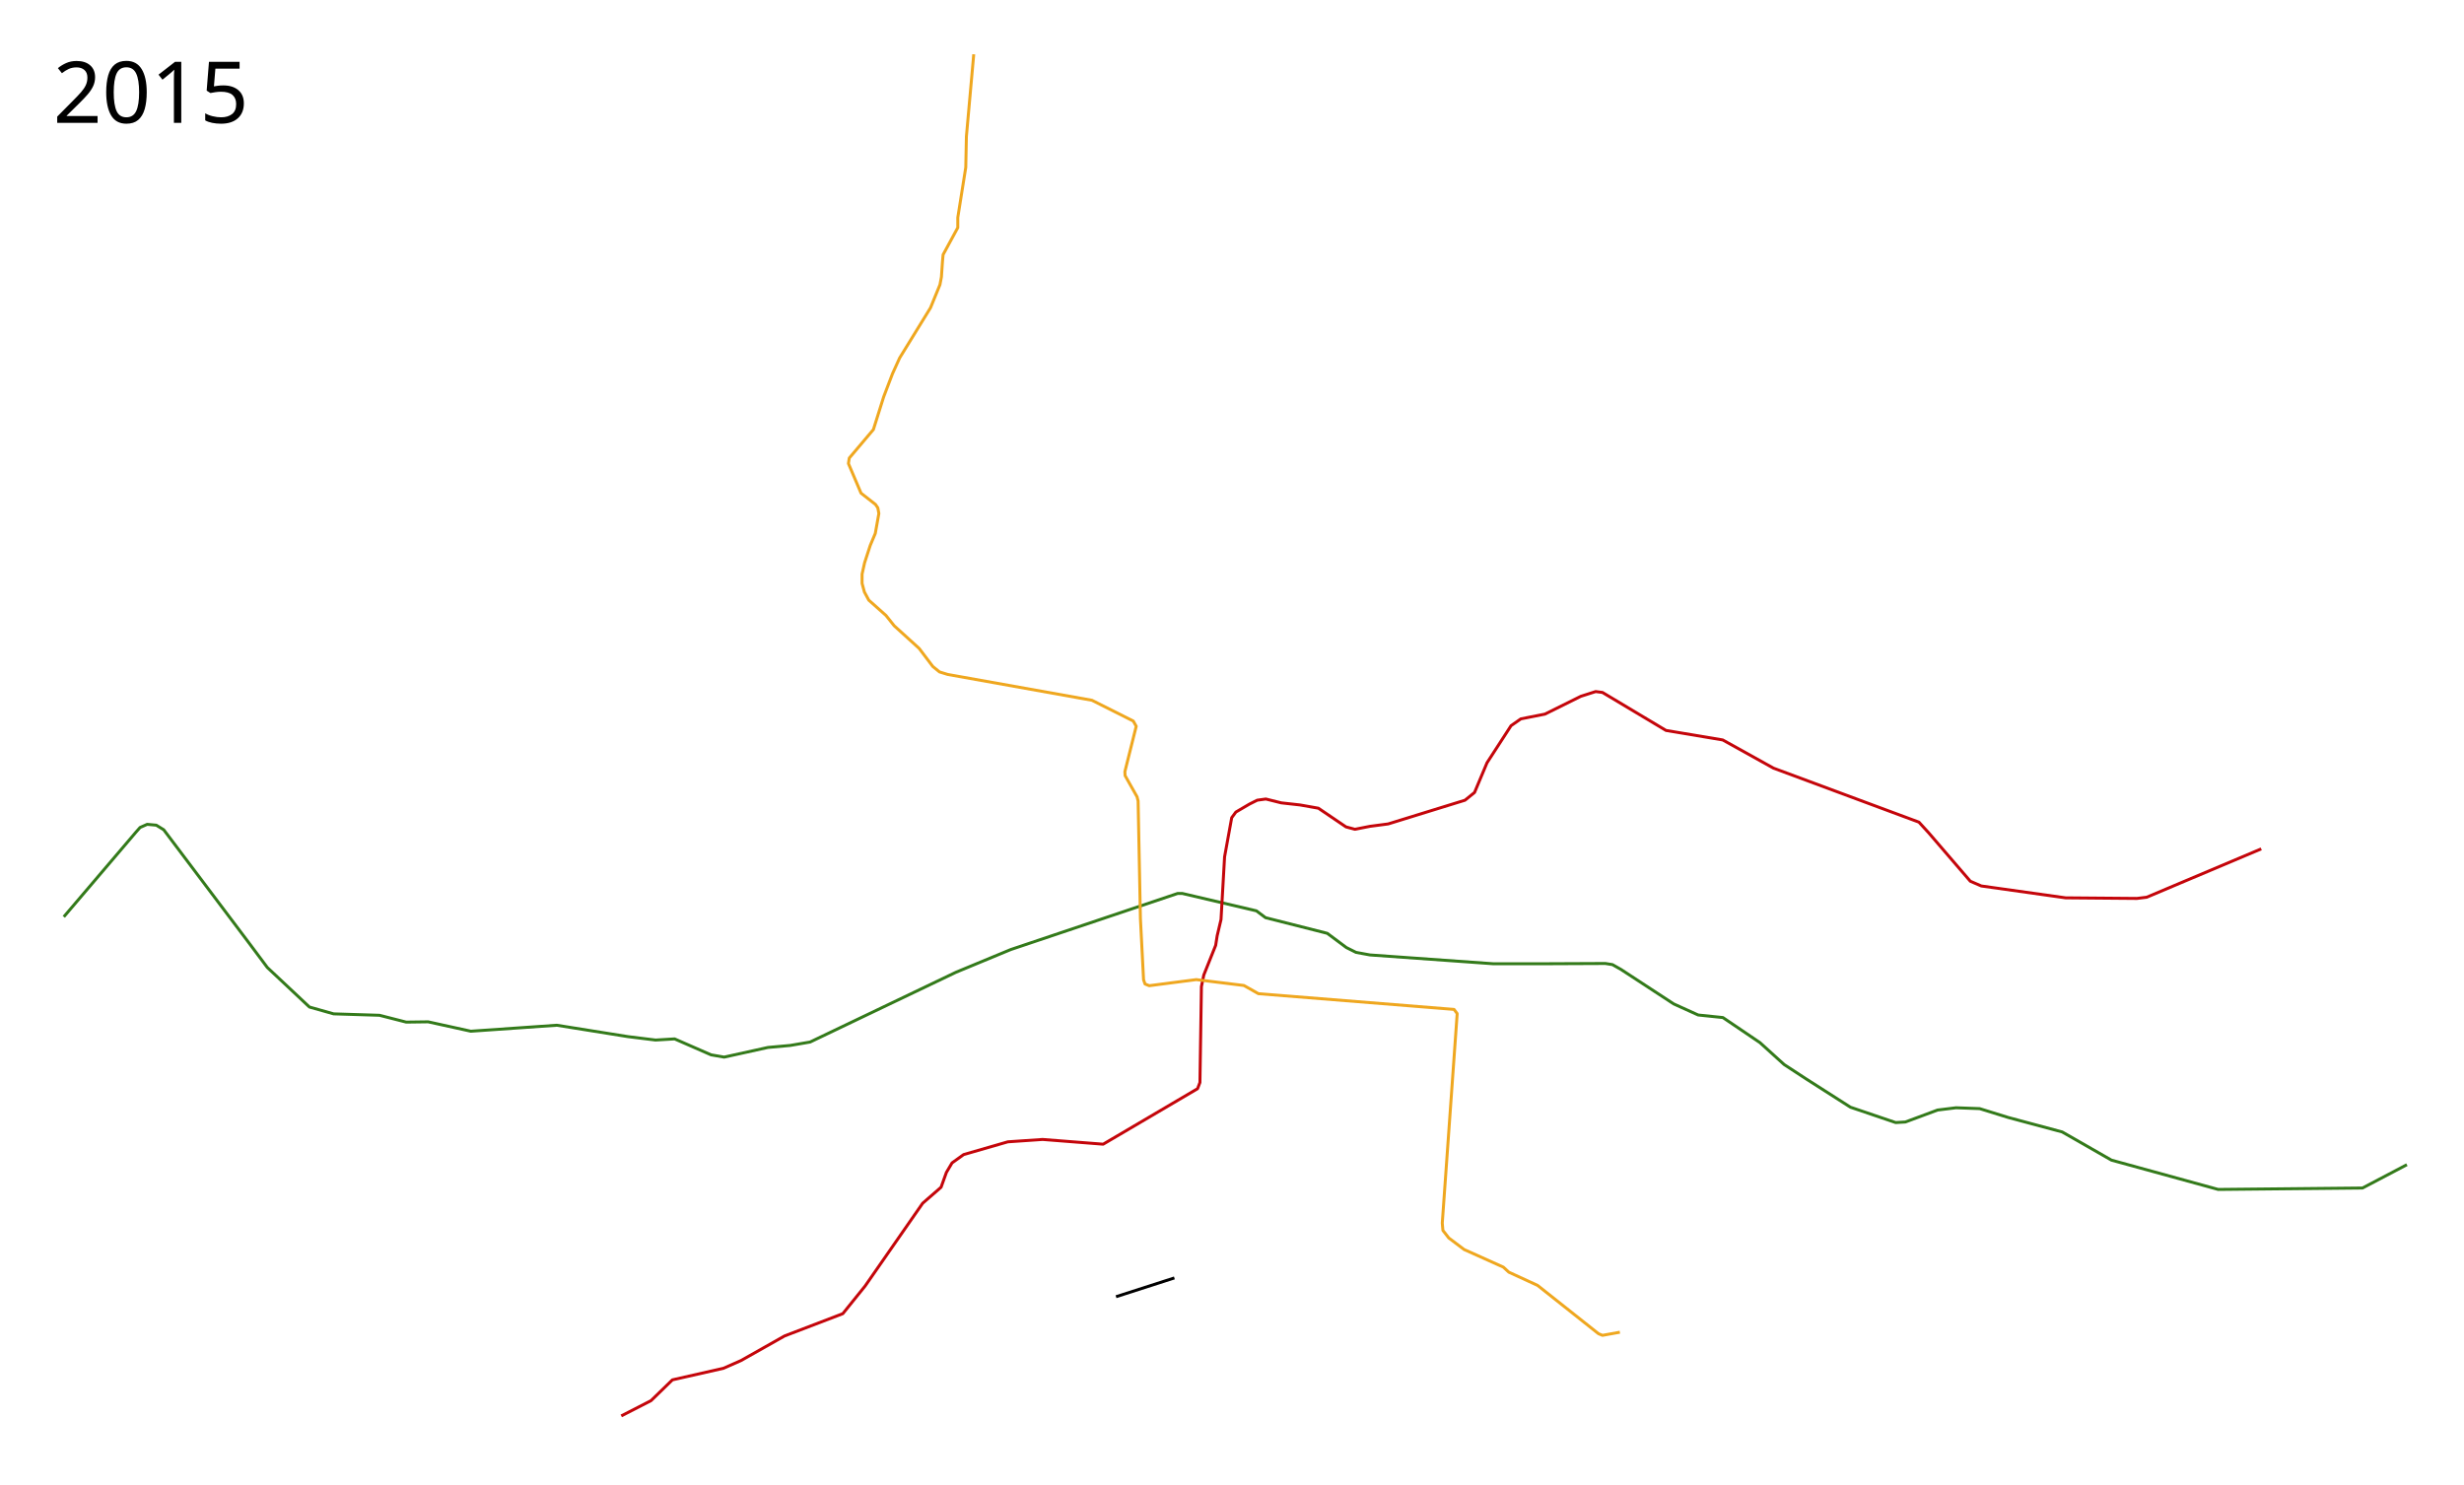
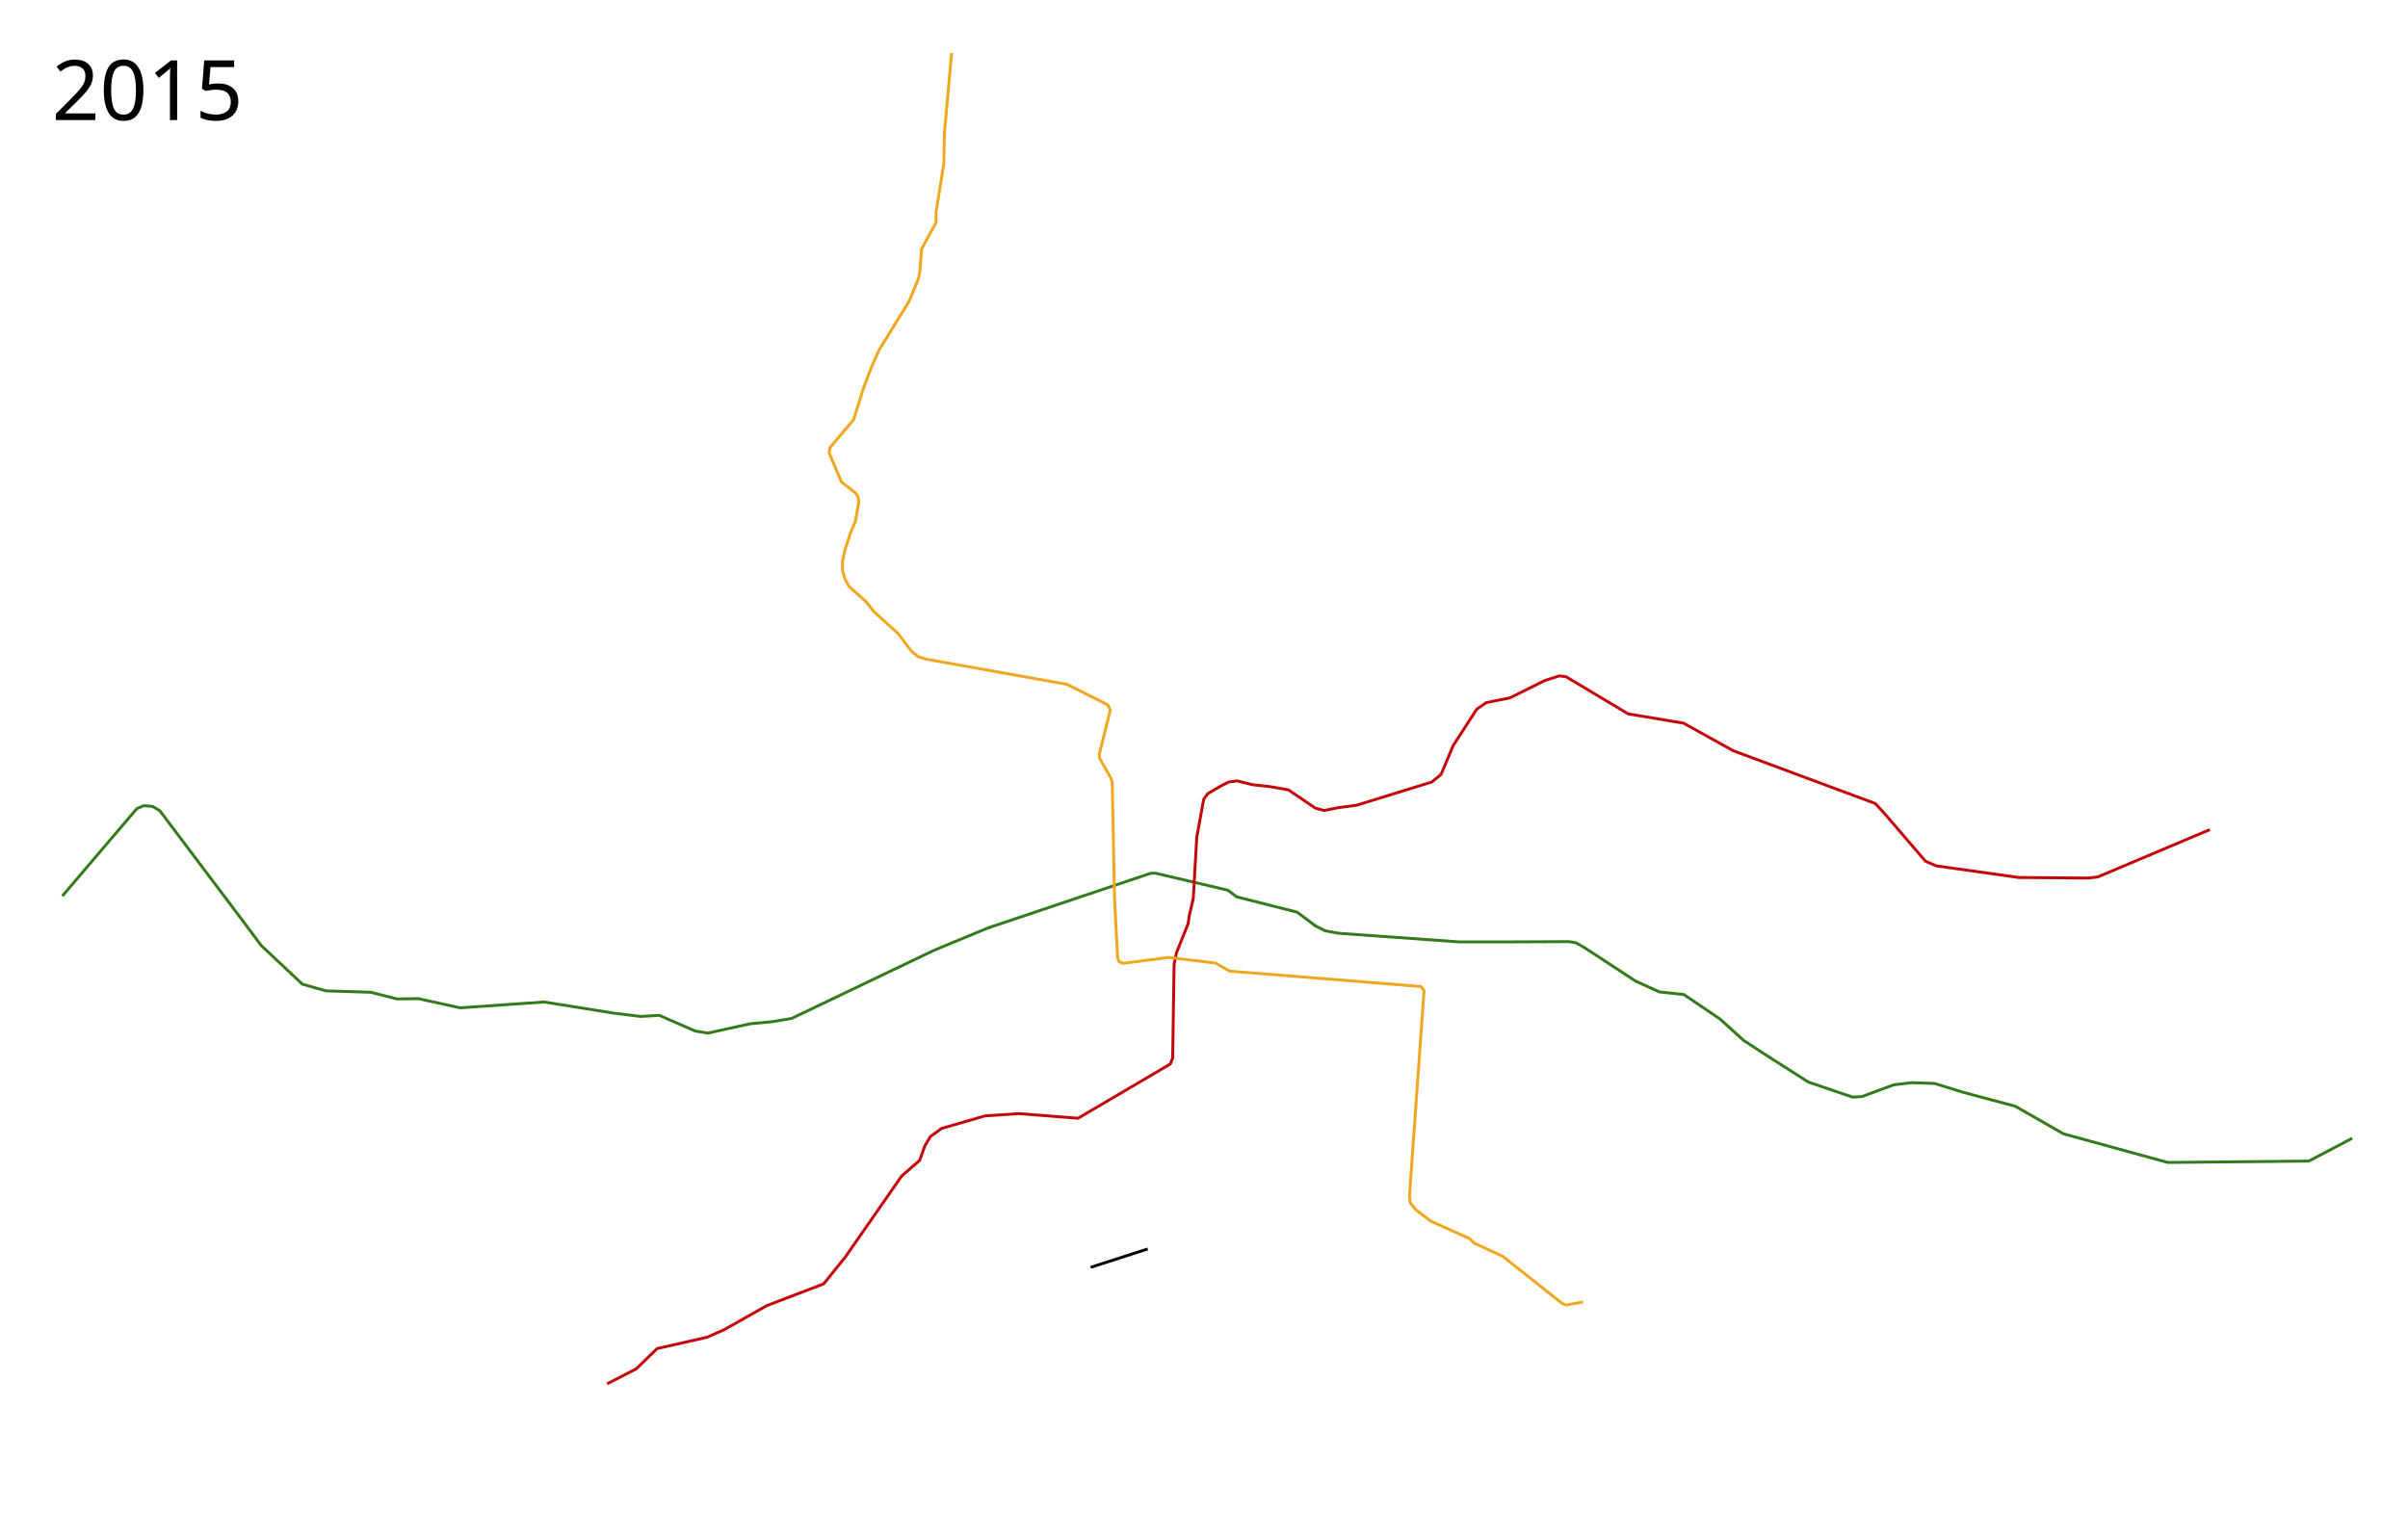
- <svg xmlns="http://www.w3.org/2000/svg" width="4150" height="2500">
+ <svg xmlns="http://www.w3.org/2000/svg" width="4150" height="2650">
  <path d="M107.456 1544.466l121.287-142.38 7.19-8.15 11.985-5.273 15.341 1.438 12.464 7.67 143.34 190.32 31.16 41.707 70.95 66.636 40.749 11.505 77.182 2.397 45.063 11.506 36.914-.48 71.909 15.82 144.777-10.067 119.849 19.176 46.5 5.753 32.12-1.918 61.363 26.846 22.052 3.835 73.827-16.3 37.392-3.355 33.558-5.753 245.45-117.451 92.523-38.352 280.925-94.44h8.15l124.642 29.243 15.341 11.505 104.029 26.367 32.12 23.97 16.298 8.15 23.49 4.314 208.058 14.861h77.662l110.74-.48 11.985 1.918 14.382 8.15 88.688 58.007 41.228 18.696 41.707 4.314 62.321 42.187 40.749 36.914 37.393 24.449 74.306 47.46 76.223 25.887 16.3-.959 54.171-20.134 31.161-3.835 39.79 1.438 47.94 14.861 91.084 24.45 82.935 47.46 179.773 49.377 243.053-2.397 74.786-39.31" fill="none" stroke="#337a1a" stroke-width="5" stroke-linejoin="round" />
  <path d="M3808.5 1430l-193 81.5-16.5 2-120-1-142-20-18.5-8-70.5-82-16-17.5-245-91-85.5-47.5-95.5-16-107-64-11.5-1.5-25 8-60.5 30-40.5 8-16.5 11.5-40.5 62.5-21 50-16 13-129.5 40-30.5 4-25.5 5-15-4-46.5-31.5-31-5.5-31.5-3.5-26-6.5-14.5 2-13 6.5-23 13.5-7 9.5-12 66-6 105.5-6.5 27.5-2.5 16-20 50-4 19.5-2.5 161.5-4 10.5-159 93.5-102-8-58.5 4-74.5 21.5-19.5 14-9.5 16-9 25-31 27-97 139.5-37.5 46.5-98 37.5-73.5 41.5-29.5 13-86 19.5-36 35-50.12 25.725" fill="none" stroke="#c4050a" stroke-width="5" stroke-linejoin="round" />
  <path d="M1640.032 91.427l-12.374 138.593-1.061 51.973-13.435 84.499v16.97l-24.749 45.609-1.06 11.667-1.768 25.81-2.475 13.081-15.91 38.89-51.973 84.5-12.02 26.517-14.85 38.89-17.324 55.155-40.658 48.083-1.415 9.193 21.214 49.85 24.395 19.092 3.889 5.657 1.768 9.546-6.01 33.588-8.486 20.152-9.546 29.345-4.243 19.092v15.556l3.89 14.496 7.424 13.789 28.992 25.81 13.788 17.323 42.073 38.184 22.981 30.406 11.314 9.192 13.788 4.243 242.891 43.487 69.65 35.002 4.95 8.838-19.092 76.368.354 6.717 20.152 35.71 1.768 7.07 3.89 197.99 5.303 103.238 2.474 7.07 7.071 2.83 79.196-10.254 80.257 9.9 24.395 13.788 329.512 26.517 5.303 7.07-25.102 352.847 1.06 12.375 9.9 12.728 25.81 19.445 66.114 29.698 9.192 8.486 48.437 22.274 102.53 81.317 6.718 2.828 29.345-5.303" fill="none" stroke="#efa71f" stroke-width="5" stroke-linejoin="round" />
  <text style="line-height:125%;-inkscape-font-specification:Sans" y="206.961" x="89.453" font-weight="400" font-size="144px" font-family="Sans" letter-spacing="0" word-spacing="0">
    <tspan y="206.961" x="89.453">2015</tspan>
  </text>
  <path d="M1879.667 2184.445l98.287-31.643" fill="none" stroke="#000" stroke-width="5" stroke-linejoin="round" />
</svg>
